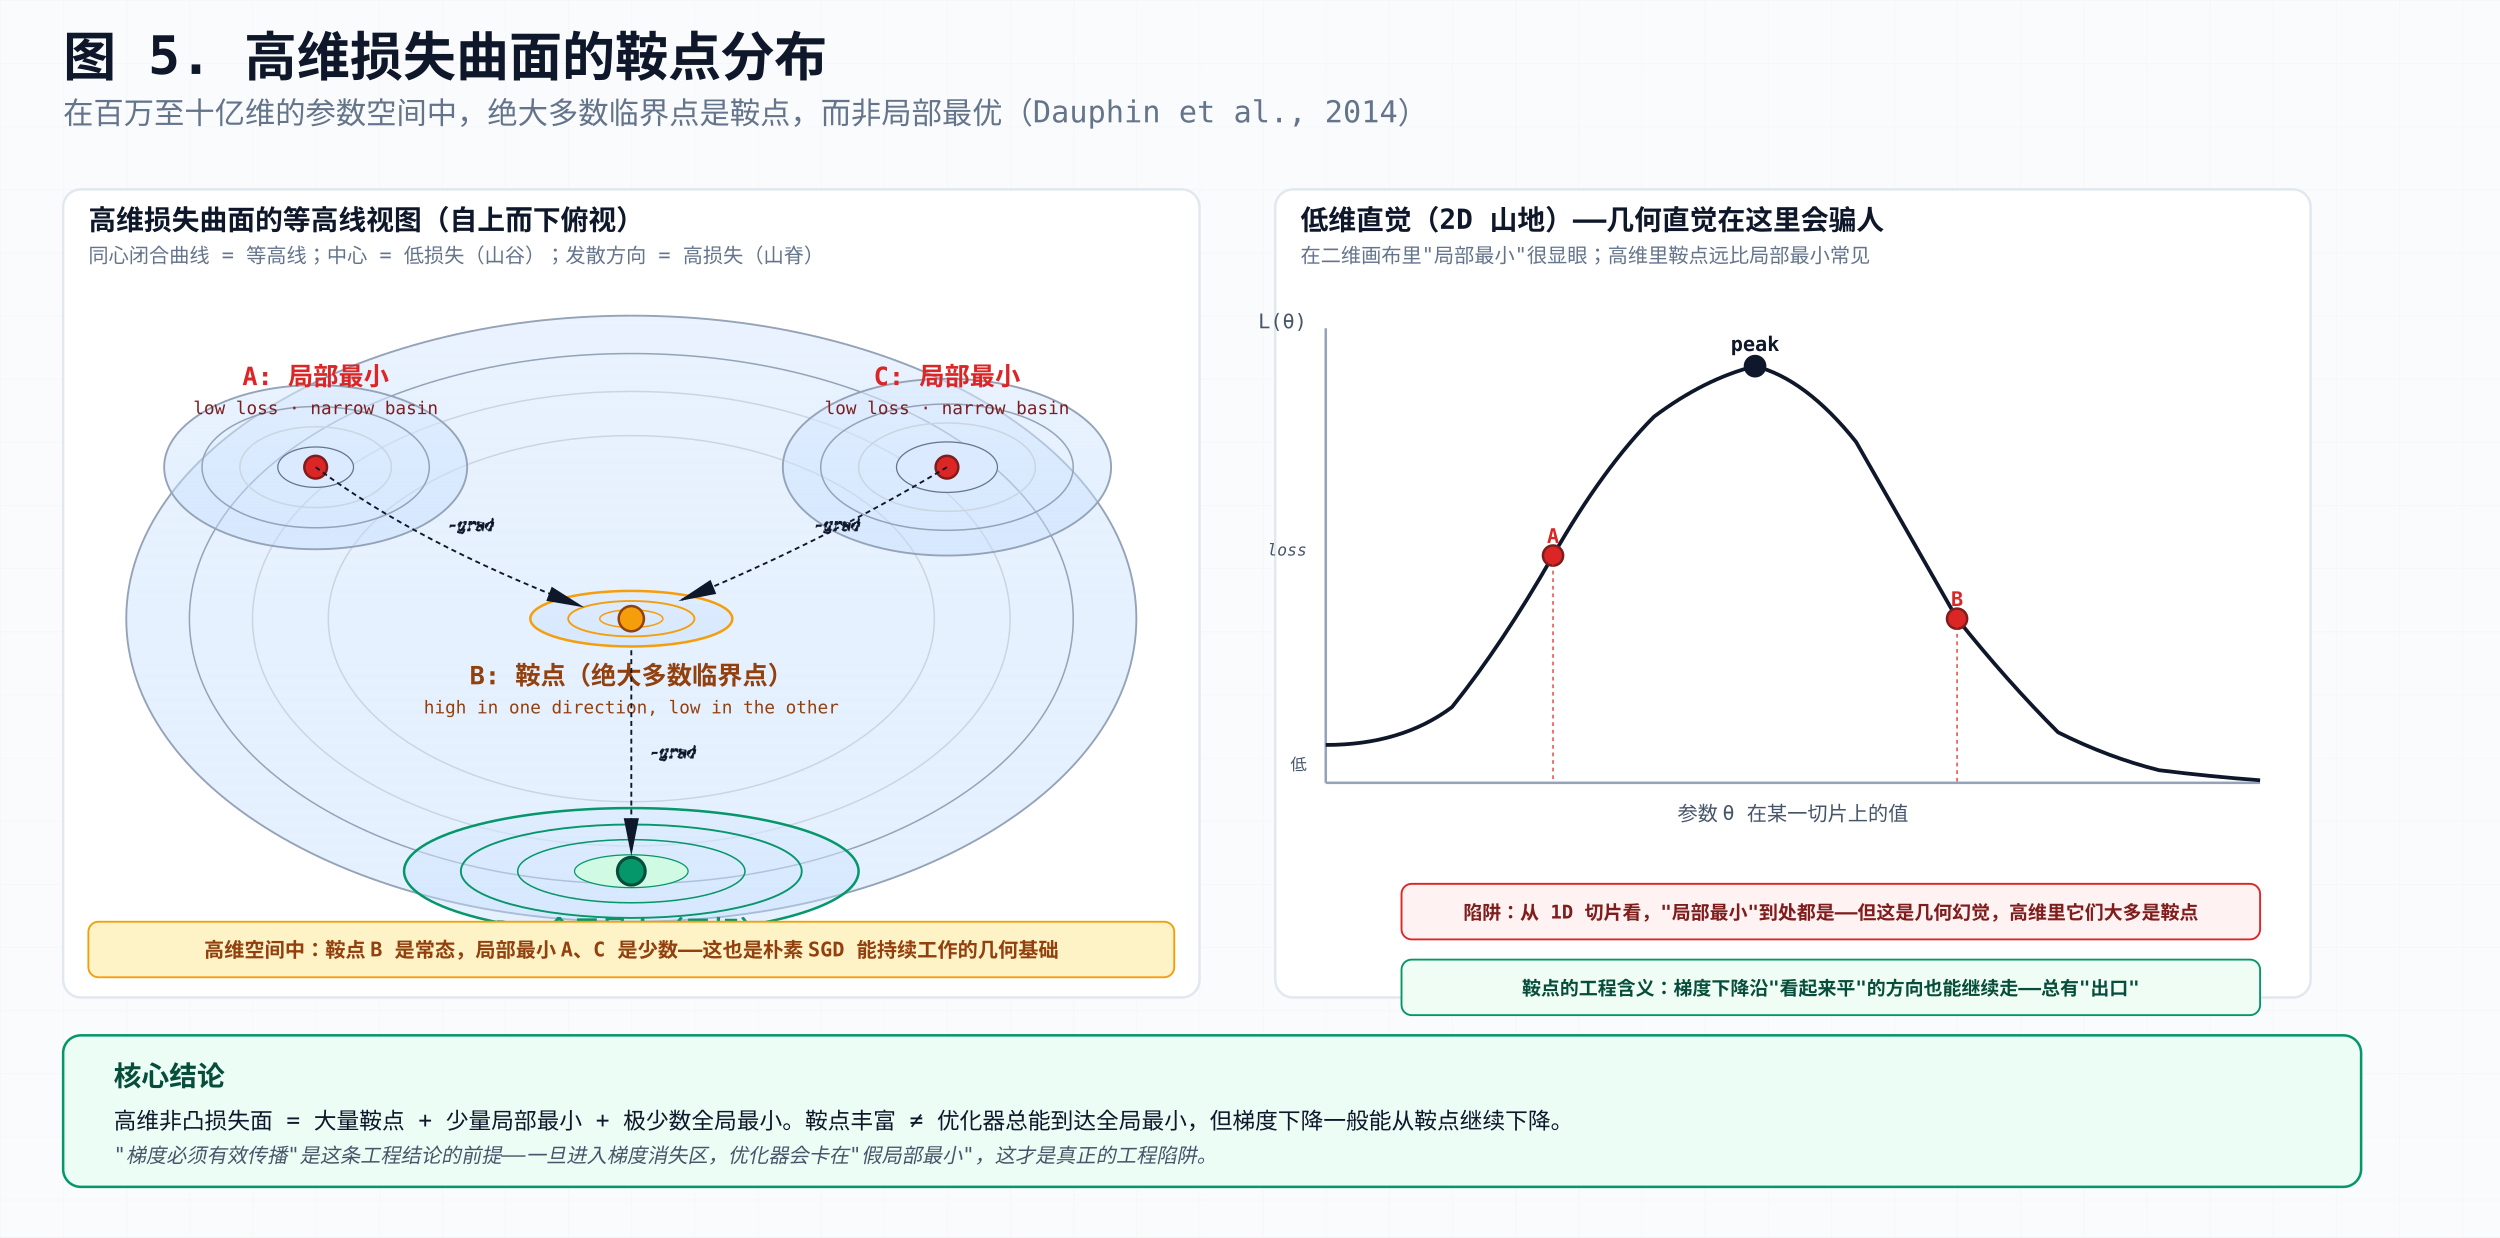
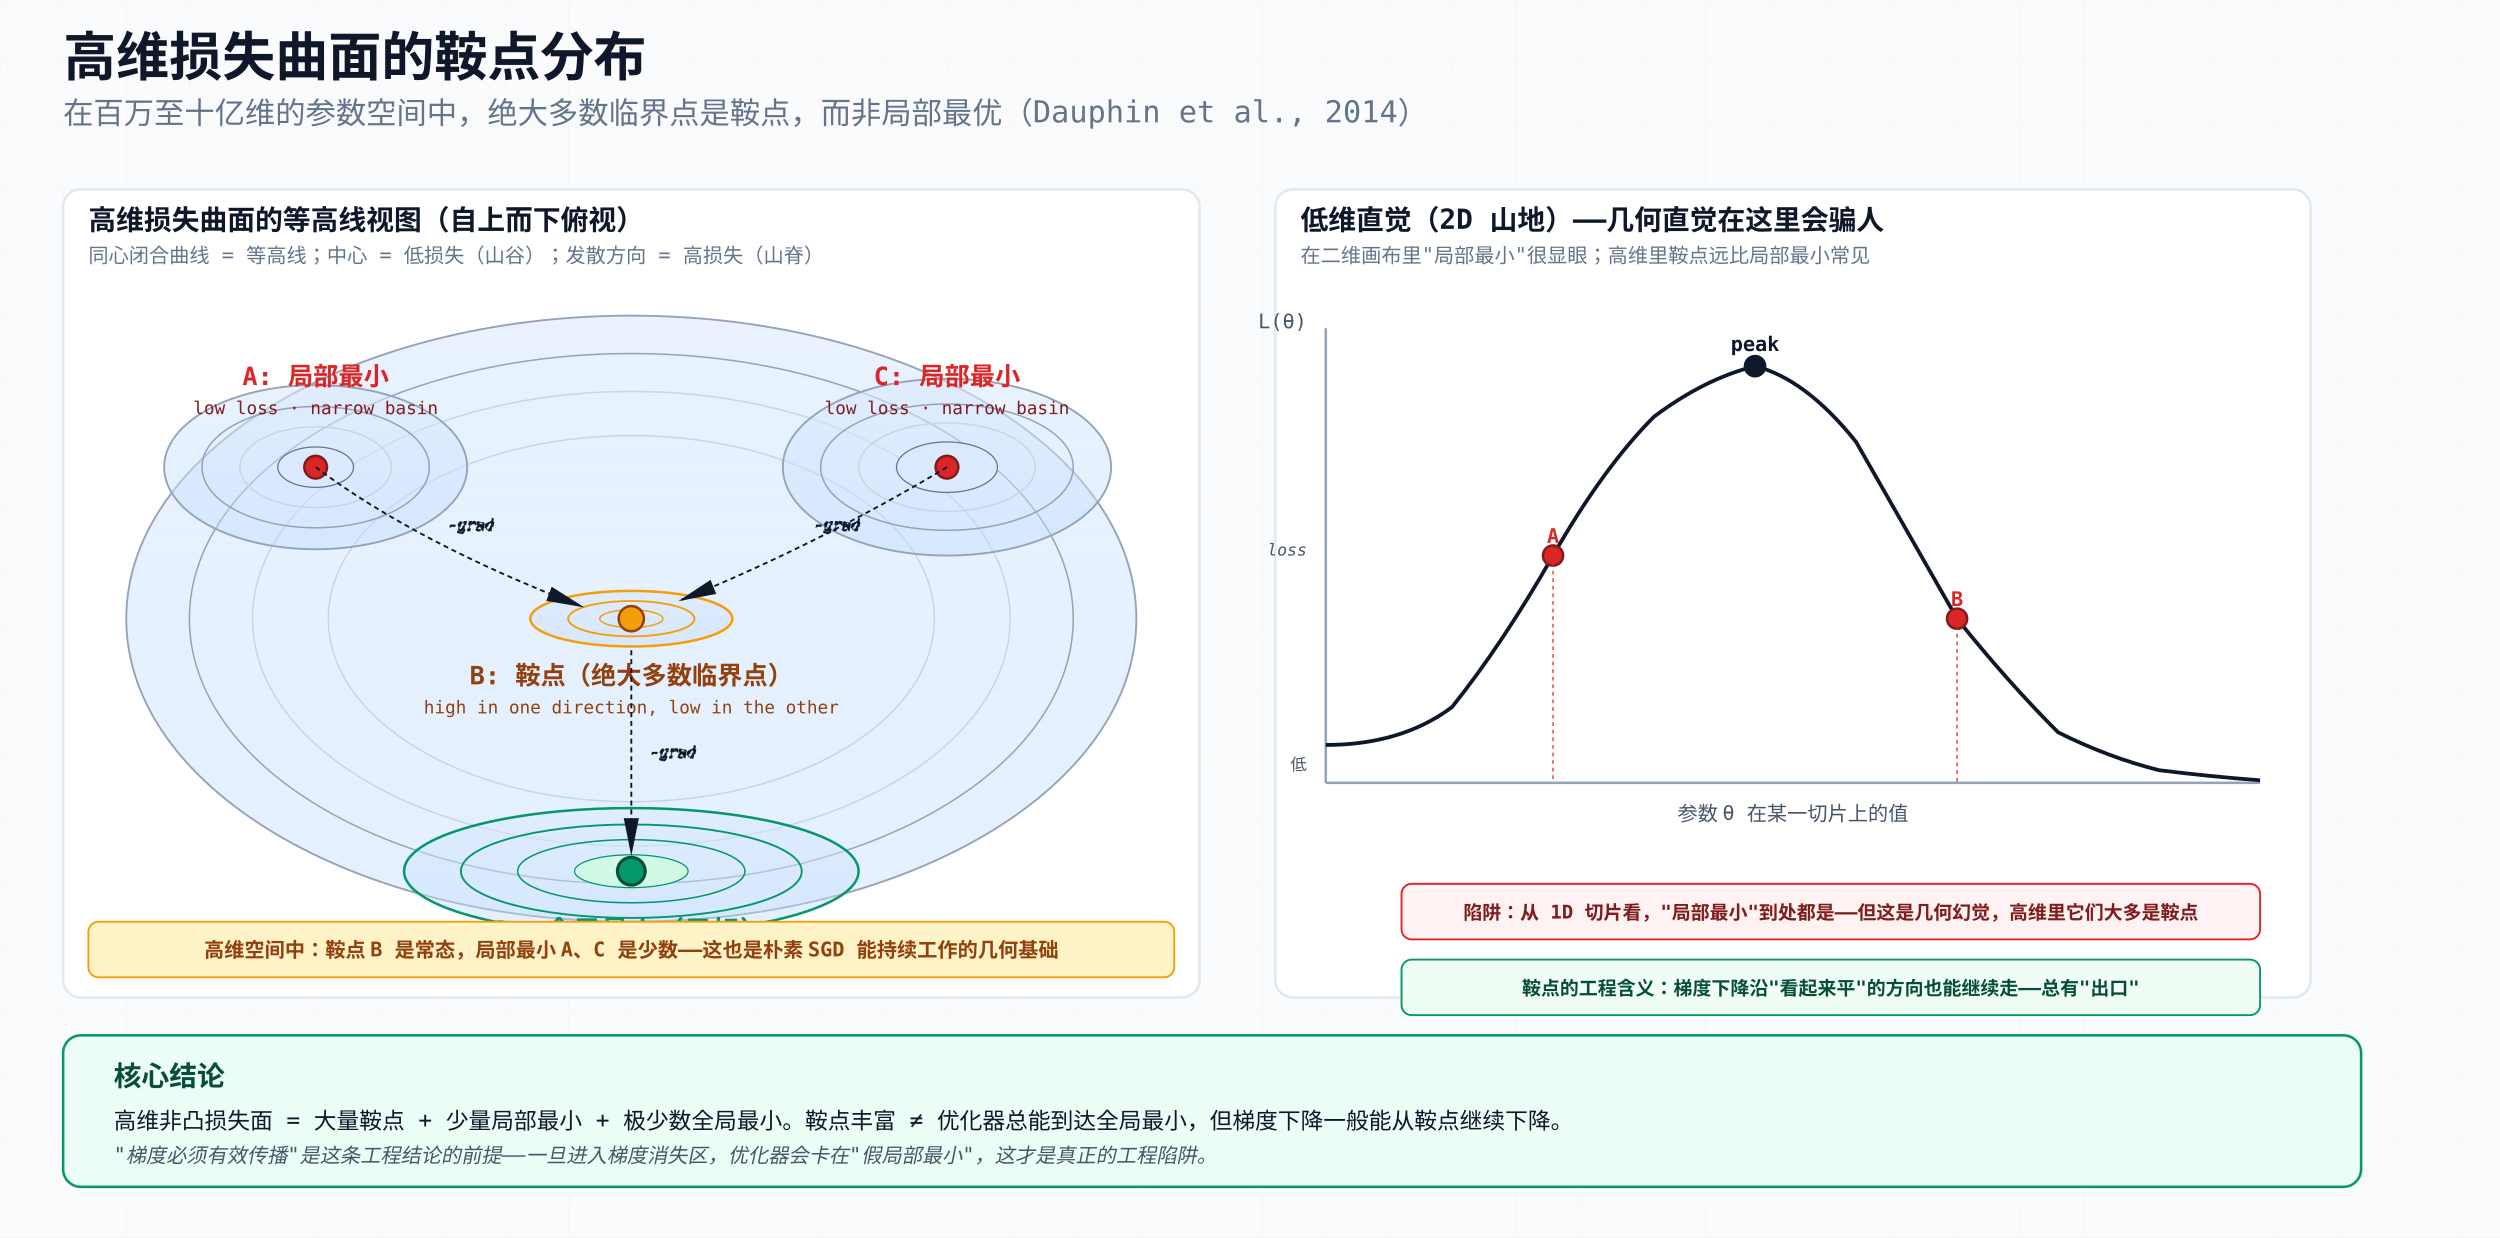
<svg xmlns="http://www.w3.org/2000/svg" viewBox="0 0 1980 980">
  <defs>
    <pattern id="grid" width="50" height="50" patternUnits="userSpaceOnUse">
      <path d="M 50 0 L 0 0 0 50" fill="none" stroke="#eef0f2" stroke-width="0.5" />
    </pattern>
    <filter id="shadow">
      <feDropShadow dx="0" dy="3" stdDeviation="6" flood-color="#000" flood-opacity="0.08" />
    </filter>
    <marker id="arrow-blue" markerWidth="20" markerHeight="8" refX="18" refY="4" orient="auto">
      <polygon points="0 0, 20 4, 0 8" fill="#0f172a" />
    </marker>
    <marker id="arrow-gray" markerWidth="18" markerHeight="7" refX="16" refY="3.5" orient="auto">
      <polygon points="0 0, 18 3.5, 0 7" fill="#94a3b8" />
    </marker>
    <linearGradient id="contour-grad" x1="0%" y1="0%" x2="0%" y2="100%">
      <stop offset="0%" stop-color="#dbeafe" stop-opacity="0.6" />
      <stop offset="100%" stop-color="#bfdbfe" stop-opacity="0.4" />
    </linearGradient>
    <style>
      text { font-family: 'Microsoft YaHei', 'Noto Sans SC', 'PingFang SC', 'JetBrains Mono', monospace; }
    </style>
  </defs>
  <rect width="100%" height="100%" fill="#fafbfc" />
  <rect width="100%" height="100%" fill="url(#grid)" />
  <g transform="translate(-30, 0)">
-     <text x="80" y="60" fill="#0f172a" font-size="42" font-weight="700">图 5. 高维损失曲面的鞍点分布</text>
+     <text x="80" y="60" fill="#0f172a" font-size="42" font-weight="700">高维损失曲面的鞍点分布</text>
    <text x="80" y="98" fill="#64748b" font-size="24">在百万至十亿维的参数空间中，绝大多数临界点是鞍点，而非局部最优（Dauphin et al., 2014）</text>
    <g transform="translate(80, 150)">
      <rect x="0" y="0" width="900" height="640" rx="14" fill="#ffffff" stroke="#e2e8f0" stroke-width="2" />
      <text x="20" y="32" fill="#0f172a" font-size="22" font-weight="700">高维损失曲面的等高线视图（自上而下俯视）</text>
      <text x="20" y="58" fill="#64748b" font-size="16">同心闭合曲线 = 等高线；中心 = 低损失（山谷）；发散方向 = 高损失（山脊）</text>
      <ellipse cx="450" cy="340" rx="400" ry="240" fill="url(#contour-grad)" stroke="#94a3b8" stroke-width="1.5" />
      <ellipse cx="450" cy="340" rx="350" ry="210" fill="none" stroke="#94a3b8" stroke-width="1.2" />
      <ellipse cx="450" cy="340" rx="300" ry="180" fill="none" stroke="#cbd5e1" stroke-width="1.2" />
      <ellipse cx="450" cy="340" rx="240" ry="145" fill="none" stroke="#cbd5e1" stroke-width="1.2" />
      <g>
        <ellipse cx="200" cy="220" rx="120" ry="65" fill="url(#contour-grad)" stroke="#94a3b8" stroke-width="1.5" />
        <ellipse cx="200" cy="220" rx="90" ry="48" fill="none" stroke="#94a3b8" stroke-width="1.2" />
        <ellipse cx="200" cy="220" rx="60" ry="32" fill="none" stroke="#cbd5e1" stroke-width="1.2" />
        <ellipse cx="200" cy="220" rx="30" ry="16" fill="#dbeafe" stroke="#64748b" stroke-width="1" />
        <circle cx="200" cy="220" r="9" fill="#dc2626" stroke="#7f1d1d" stroke-width="2" />
        <text x="200" y="155" fill="#dc2626" font-size="20" font-weight="700" text-anchor="middle">A: 局部最小</text>
        <text x="200" y="178" fill="#7f1d1d" font-size="14" text-anchor="middle">low loss · narrow basin</text>
      </g>
      <g>
        <ellipse cx="450" cy="340" rx="80" ry="22" fill="url(#contour-grad)" stroke="#f59e0b" stroke-width="2" />
        <ellipse cx="450" cy="340" rx="50" ry="14" fill="none" stroke="#f59e0b" stroke-width="1.5" />
        <ellipse cx="450" cy="340" rx="25" ry="7" fill="none" stroke="#f59e0b" stroke-width="1.2" />
        <circle cx="450" cy="340" r="10" fill="#f59e0b" stroke="#92400e" stroke-width="2" />
        <text x="450" y="392" fill="#92400e" font-size="20" font-weight="700" text-anchor="middle">B: 鞍点（绝大多数临界点）</text>
        <text x="450" y="415" fill="#92400e" font-size="14" text-anchor="middle">high in one direction, low in the other</text>
      </g>
      <g>
        <ellipse cx="700" cy="220" rx="130" ry="70" fill="url(#contour-grad)" stroke="#94a3b8" stroke-width="1.5" />
        <ellipse cx="700" cy="220" rx="100" ry="50" fill="none" stroke="#94a3b8" stroke-width="1.2" />
        <ellipse cx="700" cy="220" rx="70" ry="35" fill="none" stroke="#cbd5e1" stroke-width="1.2" />
        <ellipse cx="700" cy="220" rx="40" ry="20" fill="#dbeafe" stroke="#64748b" stroke-width="1" />
        <circle cx="700" cy="220" r="9" fill="#dc2626" stroke="#7f1d1d" stroke-width="2" />
        <text x="700" y="155" fill="#dc2626" font-size="20" font-weight="700" text-anchor="middle">C: 局部最小</text>
        <text x="700" y="178" fill="#7f1d1d" font-size="14" text-anchor="middle">low loss · narrow basin</text>
      </g>
      <g>
        <ellipse cx="450" cy="540" rx="180" ry="50" fill="url(#contour-grad)" stroke="#059669" stroke-width="2" />
        <ellipse cx="450" cy="540" rx="135" ry="37" fill="none" stroke="#059669" stroke-width="1.5" />
        <ellipse cx="450" cy="540" rx="90" ry="25" fill="none" stroke="#059669" stroke-width="1.2" />
        <ellipse cx="450" cy="540" rx="45" ry="13" fill="#d1fae5" stroke="#059669" stroke-width="1" />
        <circle cx="450" cy="540" r="11" fill="#059669" stroke="#064e3b" stroke-width="2.5" />
        <text x="450" y="595" fill="#059669" font-size="22" font-weight="700" text-anchor="middle">D: 全局最小（目标）</text>
        <text x="450" y="618" fill="#064e3b" font-size="14" text-anchor="middle">lowest loss · wide basin · hard to reach</text>
      </g>
      <g stroke="#0f172a" stroke-width="1.5" fill="none" stroke-dasharray="4,3">
        <path d="M 200 220 Q 280 280, 410 330" marker-end="url(#arrow-blue)" />
        <text x="305" y="270" fill="#475569" font-size="12" font-style="italic">-grad</text>
        <path d="M 450 365 Q 450 450, 450 525" marker-end="url(#arrow-blue)" />
        <text x="465" y="450" fill="#475569" font-size="12" font-style="italic">-grad</text>
        <path d="M 700 220 Q 600 280, 490 325" marker-end="url(#arrow-blue)" />
        <text x="595" y="270" fill="#475569" font-size="12" font-style="italic">-grad</text>
      </g>
      <g transform="translate(20, 580)">
        <rect x="0" y="0" width="860" height="44" rx="8" fill="#fef3c7" stroke="#f59e0b" stroke-width="1.5" />
        <text x="430" y="28" fill="#92400e" font-size="16" font-weight="600" text-anchor="middle">高维空间中：鞍点 B 是常态，局部最小 A、C 是少数——这也是朴素 SGD 能持续工作的几何基础</text>
      </g>
    </g>
    <g transform="translate(1040, 150)">
      <rect x="0" y="0" width="820" height="640" rx="14" fill="#ffffff" stroke="#e2e8f0" stroke-width="2" />
      <text x="20" y="32" fill="#0f172a" font-size="22" font-weight="700">低维直觉（2D 山地）——几何直觉在这里会骗人</text>
      <text x="20" y="58" fill="#64748b" font-size="16">在二维画布里"局部最小"很显眼；高维里鞍点远比局部最小常见</text>
      <g transform="translate(40, 90)">
        <line x1="0" y1="380" x2="740" y2="380" stroke="#94a3b8" stroke-width="2" />
        <line x1="0" y1="20" x2="0" y2="380" stroke="#94a3b8" stroke-width="2" />
        <text x="370" y="410" fill="#475569" font-size="16" text-anchor="middle">参数 θ 在某一切片上的值</text>
        <text x="-15" y="20" fill="#475569" font-size="16" text-anchor="end">L(θ)</text>
        <text x="-15" y="200" fill="#475569" font-size="13" text-anchor="end" font-style="italic">loss</text>
        <text x="-15" y="370" fill="#475569" font-size="13" text-anchor="end">低</text>
        <path d="M 0 350                  Q 60 350, 100 320                  Q 140 270, 180 200                  Q 220 130, 260 90                  Q 300 60, 340 50                  Q 380 60, 420 110                  Q 460 180, 500 250                  Q 540 300, 580 340                  Q 620 360, 660 370                  Q 700 375, 740 378" fill="none" stroke="#0f172a" stroke-width="3" stroke-linejoin="round" />
        <circle cx="180" cy="200" r="8" fill="#dc2626" stroke="#7f1d1d" stroke-width="2" />
        <line x1="180" y1="200" x2="180" y2="380" stroke="#dc2626" stroke-width="1" stroke-dasharray="3,3" />
        <text x="180" y="190" fill="#dc2626" font-size="16" font-weight="700" text-anchor="middle">A</text>
        <circle cx="340" cy="50" r="8" fill="#0f172a" stroke="#0f172a" stroke-width="2" />
        <text x="340" y="38" fill="#0f172a" font-size="16" font-weight="700" text-anchor="middle">peak</text>
        <circle cx="500" cy="250" r="8" fill="#dc2626" stroke="#7f1d1d" stroke-width="2" />
        <line x1="500" y1="250" x2="500" y2="380" stroke="#dc2626" stroke-width="1" stroke-dasharray="3,3" />
        <text x="500" y="240" fill="#dc2626" font-size="16" font-weight="700" text-anchor="middle">B</text>
        <g transform="translate(60, 460)">
          <rect x="0" y="0" width="680" height="44" rx="8" fill="#fef2f2" stroke="#dc2626" stroke-width="1.5" />
          <text x="340" y="28" fill="#7f1d1d" font-size="15" font-weight="600" text-anchor="middle">陷阱：从 1D 切片看，"局部最小"到处都是——但这是几何幻觉，高维里它们大多是鞍点</text>
        </g>
        <g transform="translate(60, 520)">
          <rect x="0" y="0" width="680" height="44" rx="8" fill="#f0fdf4" stroke="#059669" stroke-width="1.5" />
          <text x="340" y="28" fill="#064e3b" font-size="15" font-weight="600" text-anchor="middle">鞍点的工程含义：梯度下降沿"看起来平"的方向也能继续走——总有"出口"</text>
        </g>
      </g>
    </g>
    <g transform="translate(80, 820)">
      <rect x="0" y="0" width="1820" height="120" rx="14" fill="#ecfdf5" stroke="#059669" stroke-width="2" />
      <text x="40" y="40" fill="#064e3b" font-size="22" font-weight="700">核心结论</text>
      <text x="40" y="74" fill="#0f172a" font-size="18">高维非凸损失面 = 大量鞍点 + 少量局部最小 + 极少数全局最小。鞍点丰富 ≠ 优化器总能到达全局最小，但梯度下降一般能从鞍点继续下降。</text>
      <text x="40" y="100" fill="#475569" font-size="16" font-style="italic">"梯度必须有效传播"是这条工程结论的前提——一旦进入梯度消失区，优化器会卡在"假局部最小"，这才是真正的工程陷阱。</text>
    </g>
  </g>
</svg>
